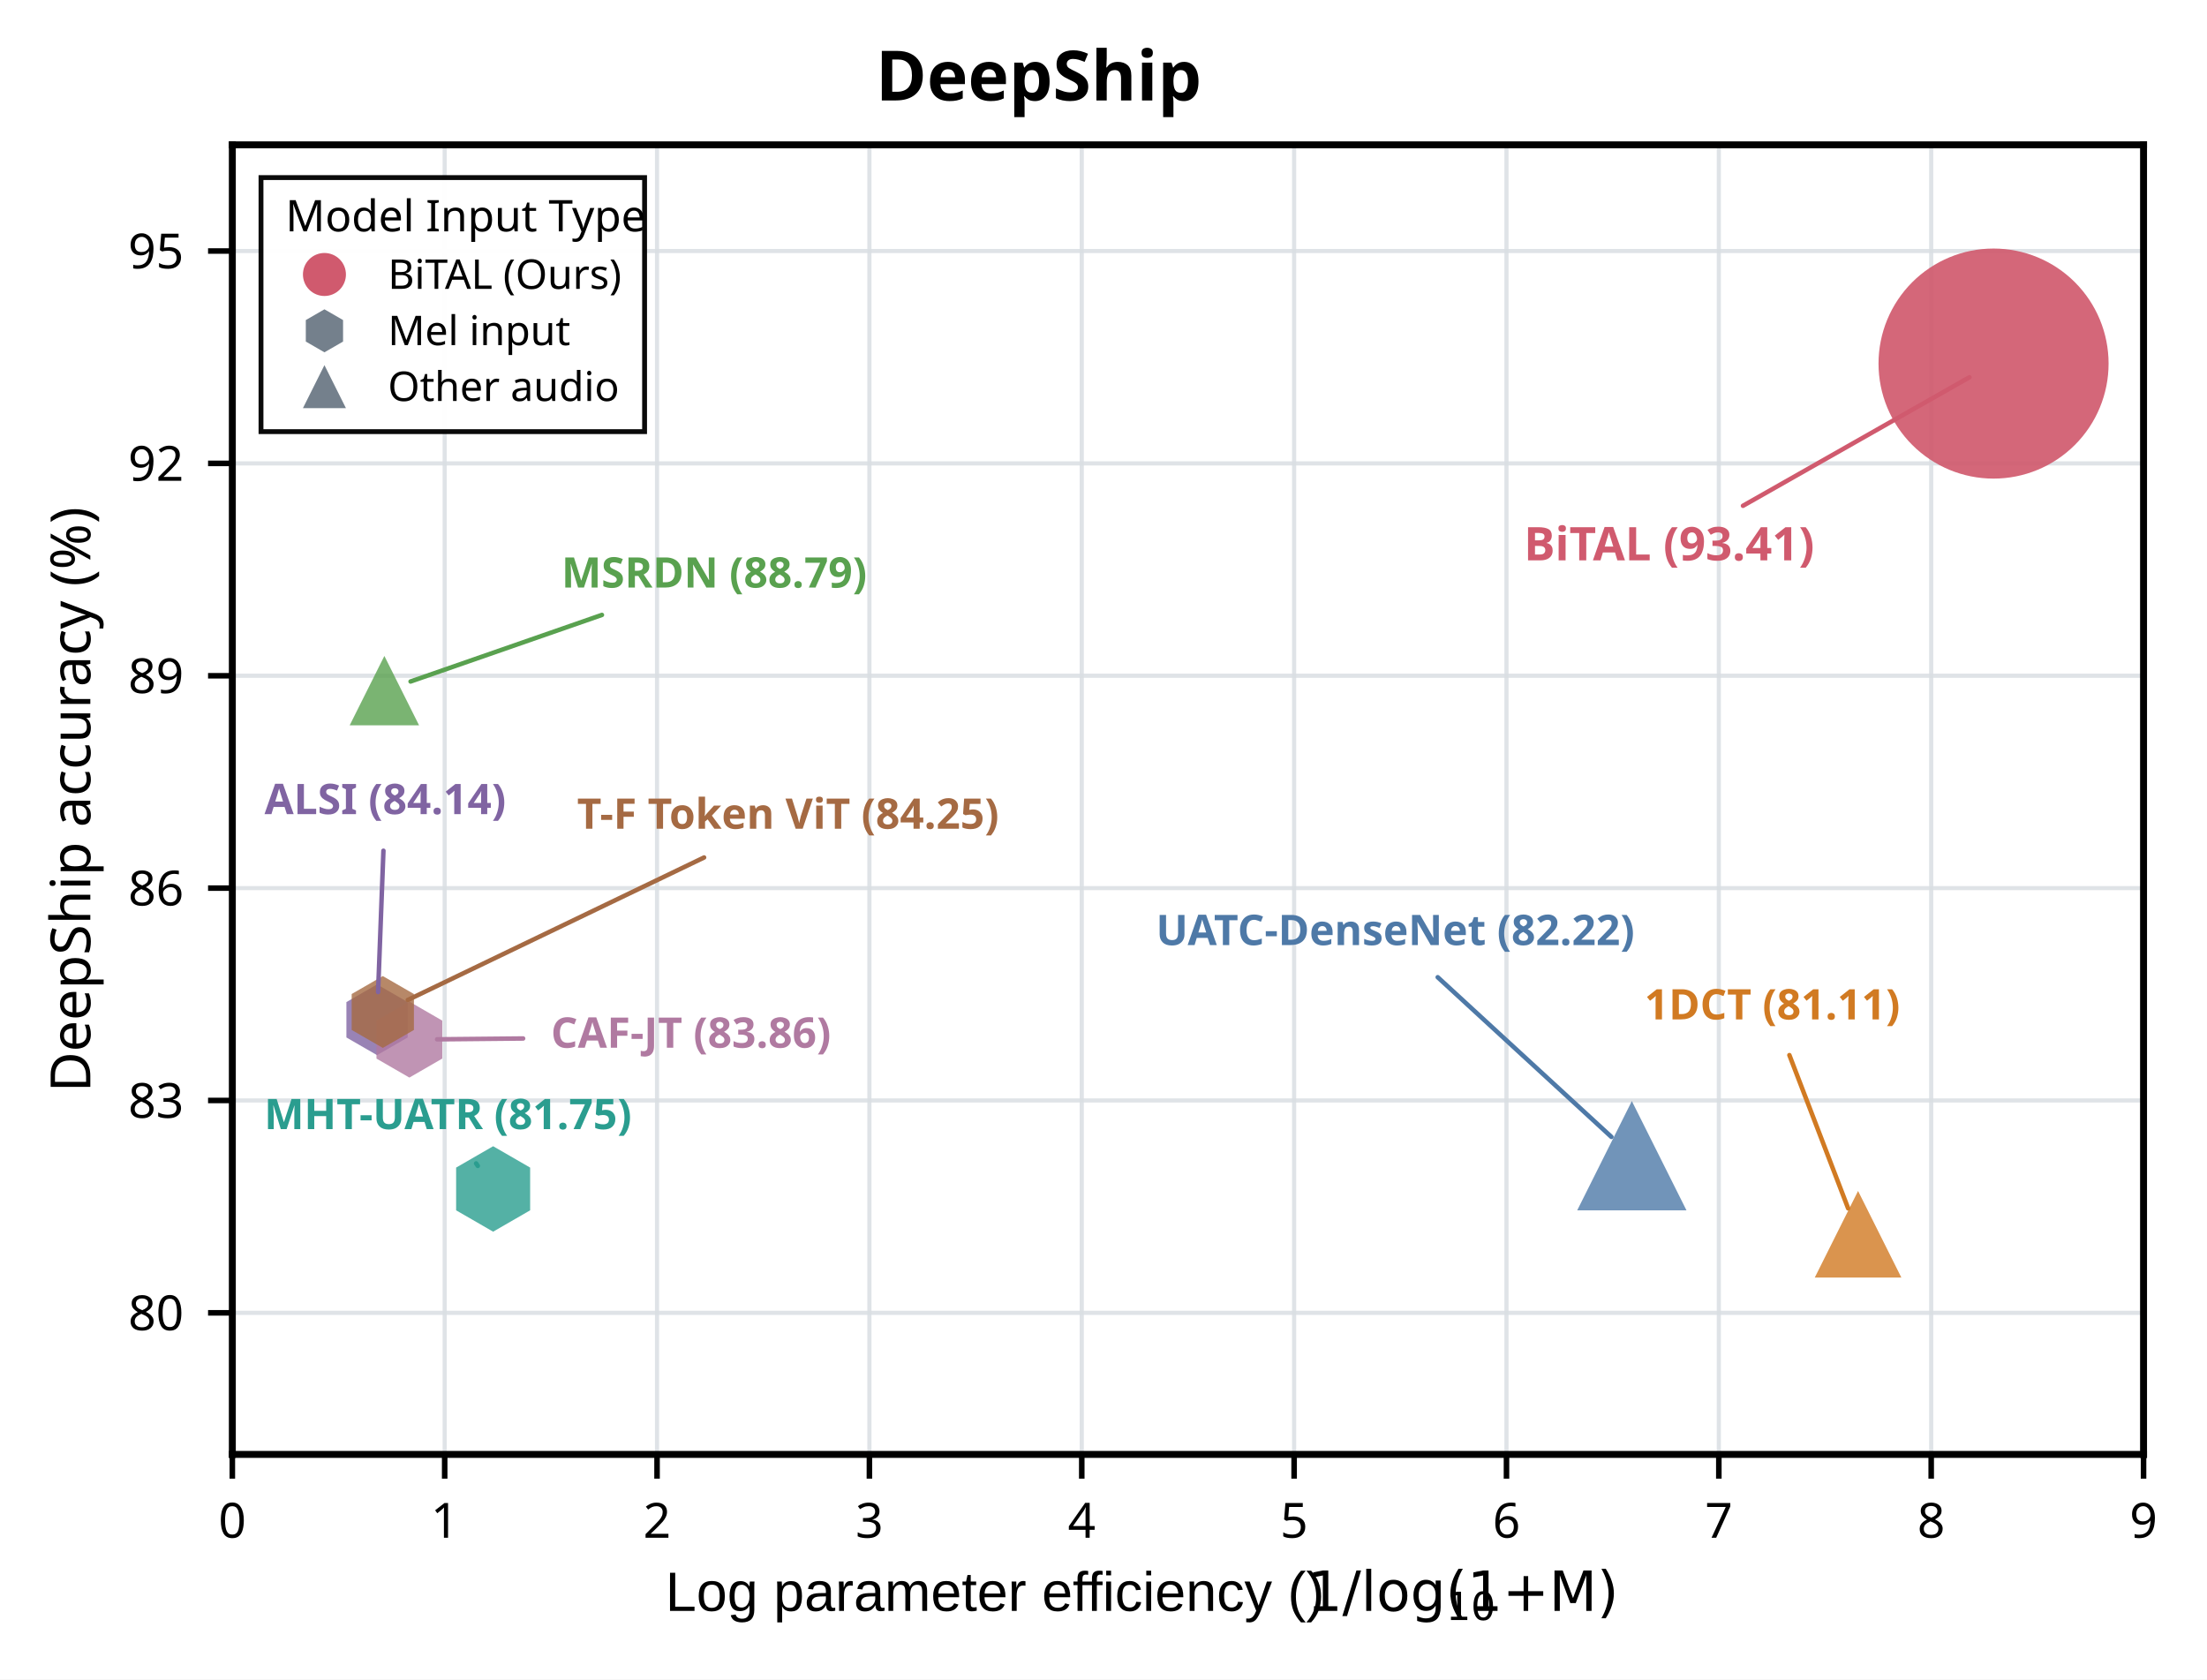
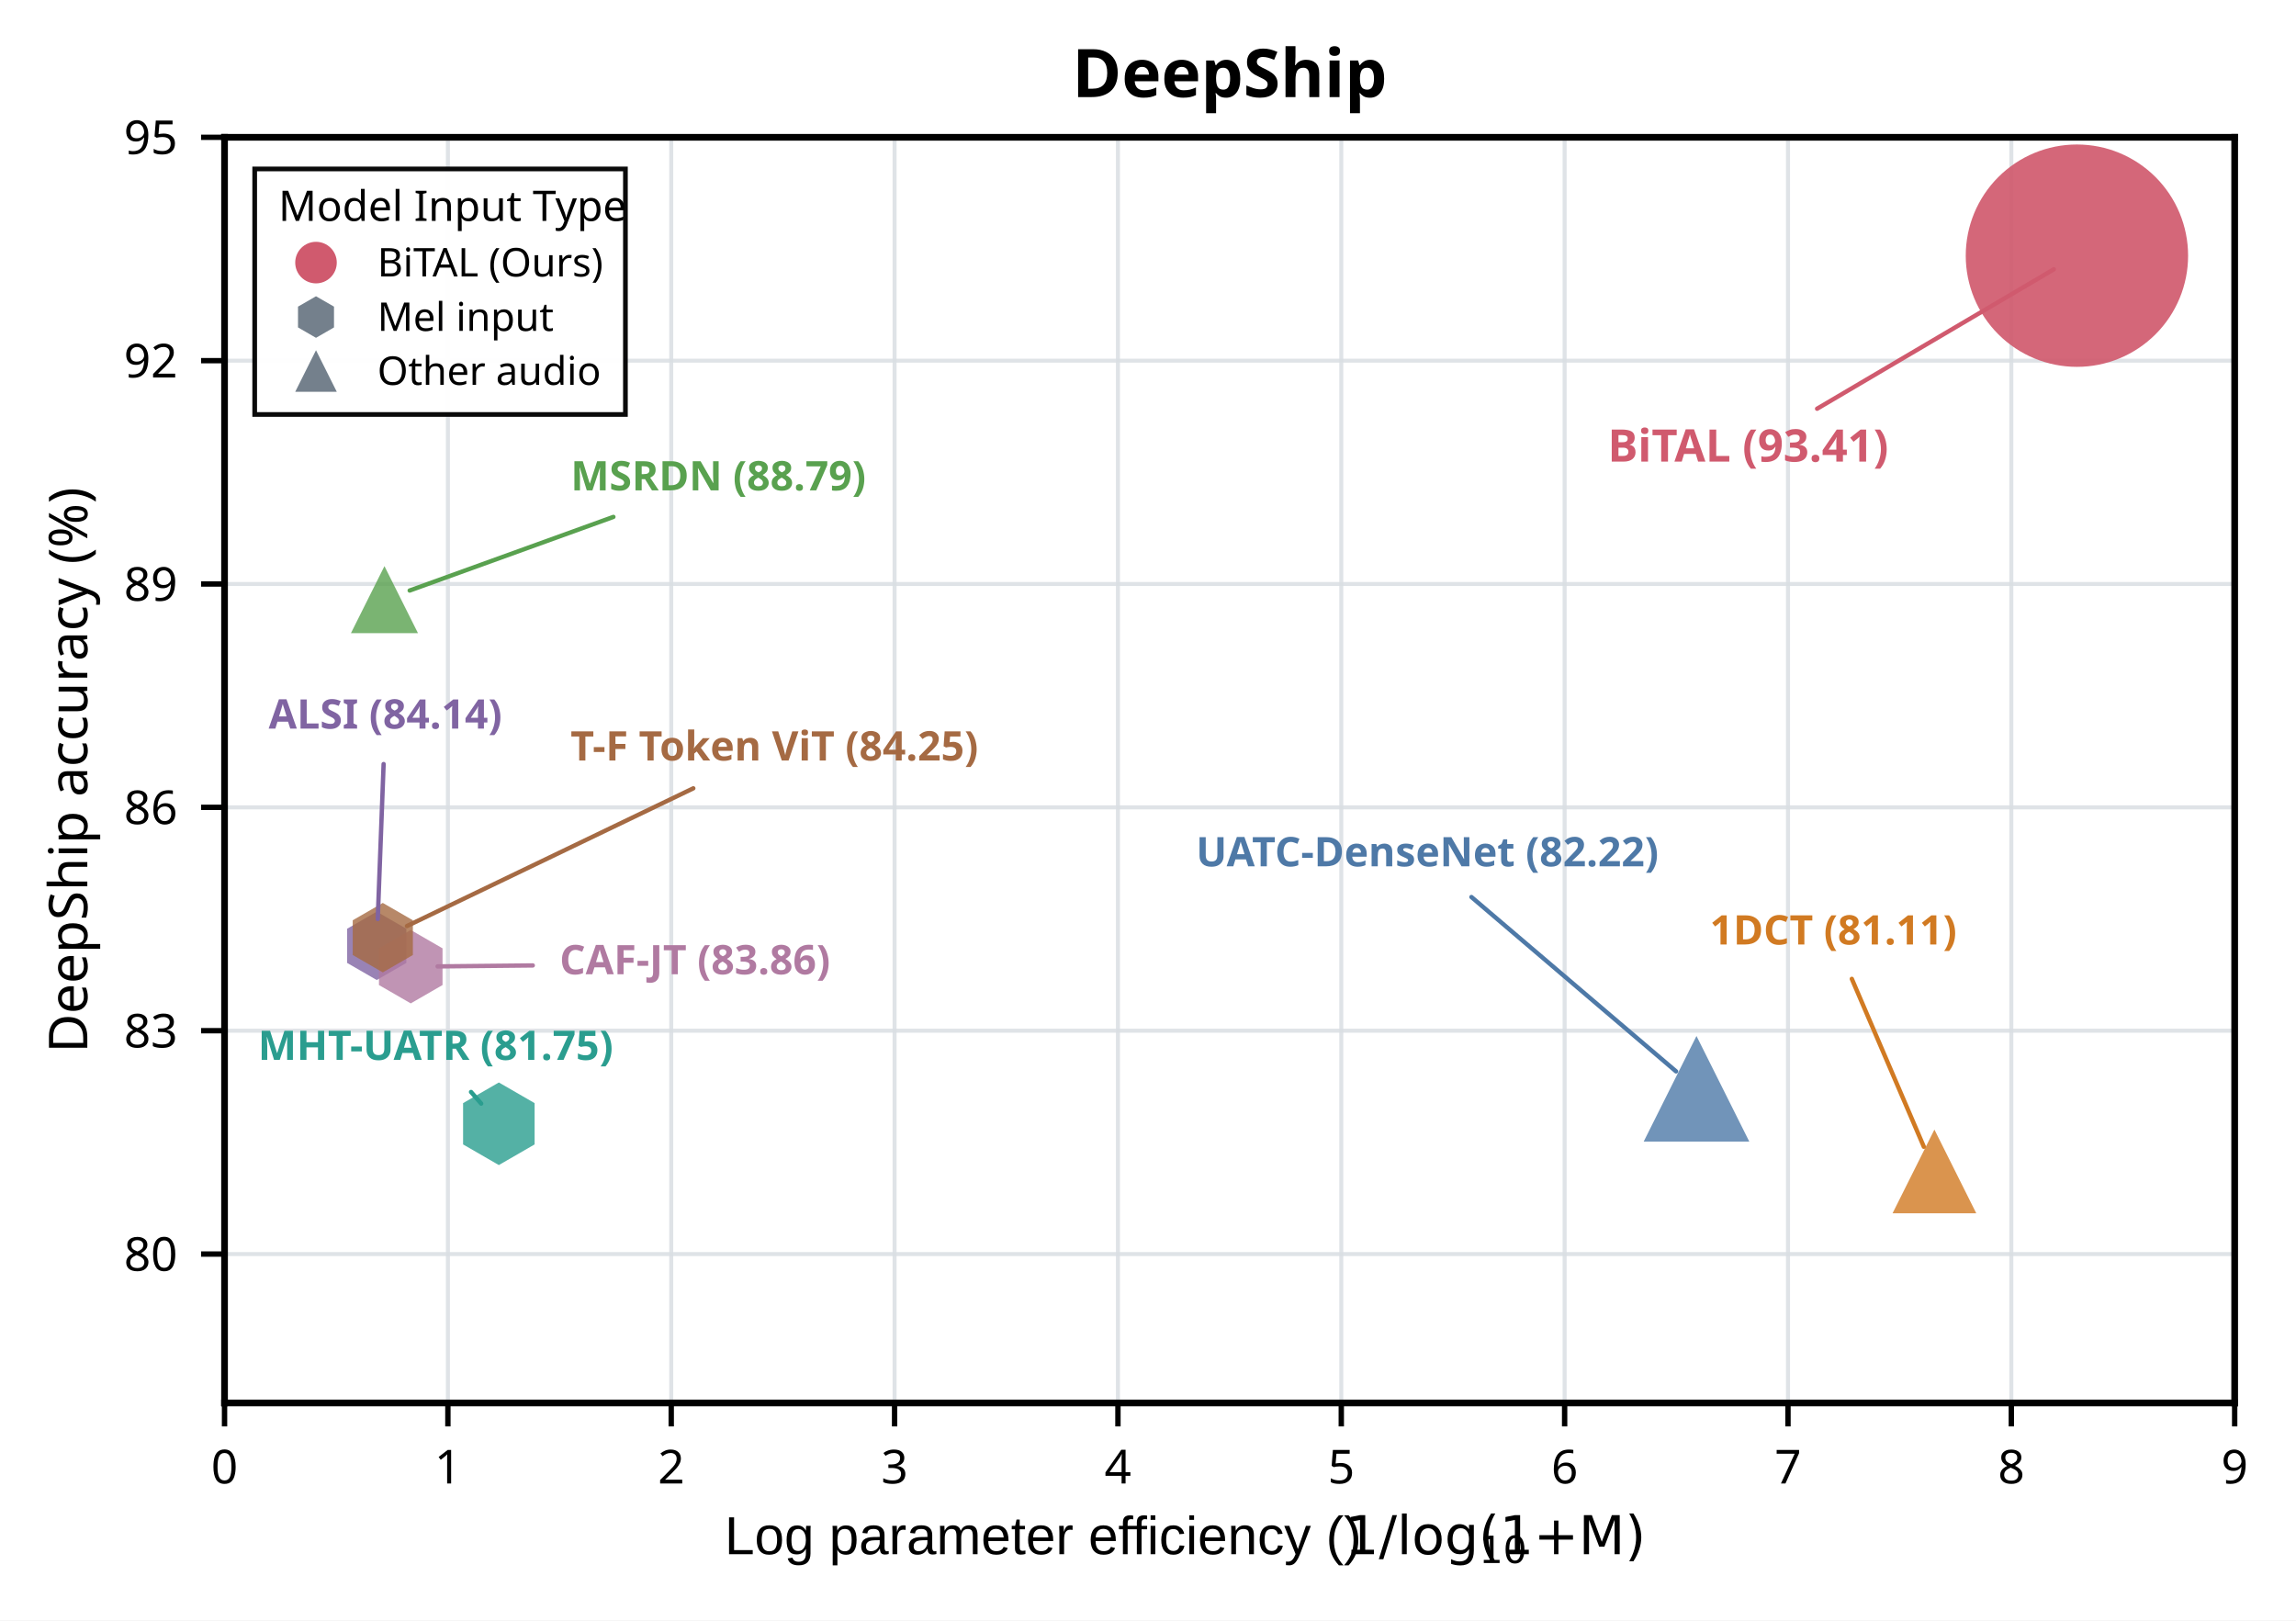
- <svg xmlns="http://www.w3.org/2000/svg" xmlns:xlink="http://www.w3.org/1999/xlink" width="318.162pt" height="242.106pt" viewBox="0 0 318.162 242.106" version="1.1">
+ <svg xmlns="http://www.w3.org/2000/svg" xmlns:xlink="http://www.w3.org/1999/xlink" width="342.473pt" height="241.705pt" viewBox="0 0 342.473 241.705" version="1.1">
  <defs>
    <style type="text/css">*{stroke-linejoin: round; stroke-linecap: butt}</style>
  </defs>
  <g id="figure_1">
    <g id="patch_1">
-       <path d="M 0 242.106  L 318.162 242.106  L 318.162 0  L 0 0  z " style="fill: #ffffff" />
+       <path d="M -0 241.705  L 342.473 241.705  L 342.473 0  L -0 0  z " style="fill: #ffffff" />
    </g>
    <g id="axes_1">
      <g id="patch_2">
-         <path d="M 33.493 209.664  L 309.015 209.664  L 309.015 20.88  L 33.493 20.88  z " style="fill: #ffffff" />
+         <path d="M 33.493 209.264  L 333.326 209.264  L 333.326 20.48  L 33.493 20.48  z " style="fill: #ffffff" />
      </g>
      <g id="matplotlib.axis_1">
        <g id="xtick_1">
          <g id="line2d_1">
-             <path d="M 33.493 209.664  L 33.493 20.88  " clip-path="url(#p492b06fc32)" style="fill: none; stroke: #d9dee3; stroke-opacity: 0.85; stroke-width: 0.6; stroke-linecap: square" />
+             <path d="M 33.493 209.264  L 33.493 20.48  " clip-path="url(#p82a6447155)" style="fill: none; stroke: #d9dee3; stroke-opacity: 0.85; stroke-width: 0.6; stroke-linecap: square" />
          </g>
          <g id="line2d_2">
            <defs>
-               <path id="m95b09e41aa" d="M 0 0  L 0 3.5  " style="stroke: #000000; stroke-width: 0.8" />
+               <path id="mf6bf30bd8f" d="M 0 0  L 0 3.5  " style="stroke: #000000; stroke-width: 0.8" />
            </defs>
            <g>
-               <use xlink:href="#m95b09e41aa" x="33.493" y="209.664" style="stroke: #000000; stroke-width: 0.8" />
+               <use xlink:href="#mf6bf30bd8f" x="33.493" y="209.264" style="stroke: #000000; stroke-width: 0.8" />
            </g>
          </g>
          <g id="text_1">
-             <text style="font: 7px 'sans-serif'; text-anchor: middle" x="33.493" y="221.674" transform="rotate(-0, 33.49281, 221.6745)">0</text>
+             <text style="font: 7px 'sans-serif'; text-anchor: middle" x="33.493" y="221.274" transform="rotate(-0, 33.49281, 221.2742)">0</text>
          </g>
        </g>
        <g id="xtick_2">
          <g id="line2d_3">
-             <path d="M 64.106 209.664  L 64.106 20.88  " clip-path="url(#p492b06fc32)" style="fill: none; stroke: #d9dee3; stroke-opacity: 0.85; stroke-width: 0.6; stroke-linecap: square" />
+             <path d="M 66.808 209.264  L 66.808 20.48  " clip-path="url(#p82a6447155)" style="fill: none; stroke: #d9dee3; stroke-opacity: 0.85; stroke-width: 0.6; stroke-linecap: square" />
          </g>
          <g id="line2d_4">
            <g>
-               <use xlink:href="#m95b09e41aa" x="64.106" y="209.664" style="stroke: #000000; stroke-width: 0.8" />
+               <use xlink:href="#mf6bf30bd8f" x="66.808" y="209.264" style="stroke: #000000; stroke-width: 0.8" />
            </g>
          </g>
          <g id="text_2">
-             <text style="font: 7px 'sans-serif'; text-anchor: middle" x="64.106" y="221.674" transform="rotate(-0, 64.10643, 221.6745)">1</text>
+             <text style="font: 7px 'sans-serif'; text-anchor: middle" x="66.808" y="221.274" transform="rotate(-0, 66.80764, 221.2742)">1</text>
          </g>
        </g>
        <g id="xtick_3">
          <g id="line2d_5">
-             <path d="M 94.72 209.664  L 94.72 20.88  " clip-path="url(#p492b06fc32)" style="fill: none; stroke: #d9dee3; stroke-opacity: 0.85; stroke-width: 0.6; stroke-linecap: square" />
+             <path d="M 100.122 209.264  L 100.122 20.48  " clip-path="url(#p82a6447155)" style="fill: none; stroke: #d9dee3; stroke-opacity: 0.85; stroke-width: 0.6; stroke-linecap: square" />
          </g>
          <g id="line2d_6">
            <g>
-               <use xlink:href="#m95b09e41aa" x="94.72" y="209.664" style="stroke: #000000; stroke-width: 0.8" />
+               <use xlink:href="#mf6bf30bd8f" x="100.122" y="209.264" style="stroke: #000000; stroke-width: 0.8" />
            </g>
          </g>
          <g id="text_3">
-             <text style="font: 7px 'sans-serif'; text-anchor: middle" x="94.72" y="221.674" transform="rotate(-0, 94.72006, 221.6745)">2</text>
+             <text style="font: 7px 'sans-serif'; text-anchor: middle" x="100.122" y="221.274" transform="rotate(-0, 100.1225, 221.2742)">2</text>
          </g>
        </g>
        <g id="xtick_4">
          <g id="line2d_7">
-             <path d="M 125.334 209.664  L 125.334 20.88  " clip-path="url(#p492b06fc32)" style="fill: none; stroke: #d9dee3; stroke-opacity: 0.85; stroke-width: 0.6; stroke-linecap: square" />
+             <path d="M 133.437 209.264  L 133.437 20.48  " clip-path="url(#p82a6447155)" style="fill: none; stroke: #d9dee3; stroke-opacity: 0.85; stroke-width: 0.6; stroke-linecap: square" />
          </g>
          <g id="line2d_8">
            <g>
-               <use xlink:href="#m95b09e41aa" x="125.334" y="209.664" style="stroke: #000000; stroke-width: 0.8" />
+               <use xlink:href="#mf6bf30bd8f" x="133.437" y="209.264" style="stroke: #000000; stroke-width: 0.8" />
            </g>
          </g>
          <g id="text_4">
-             <text style="font: 7px 'sans-serif'; text-anchor: middle" x="125.334" y="221.674" transform="rotate(-0, 125.3337, 221.6745)">3</text>
+             <text style="font: 7px 'sans-serif'; text-anchor: middle" x="133.437" y="221.274" transform="rotate(-0, 133.4373, 221.2742)">3</text>
          </g>
        </g>
        <g id="xtick_5">
          <g id="line2d_9">
-             <path d="M 155.947 209.664  L 155.947 20.88  " clip-path="url(#p492b06fc32)" style="fill: none; stroke: #d9dee3; stroke-opacity: 0.85; stroke-width: 0.6; stroke-linecap: square" />
+             <path d="M 166.752 209.264  L 166.752 20.48  " clip-path="url(#p82a6447155)" style="fill: none; stroke: #d9dee3; stroke-opacity: 0.85; stroke-width: 0.6; stroke-linecap: square" />
          </g>
          <g id="line2d_10">
            <g>
-               <use xlink:href="#m95b09e41aa" x="155.947" y="209.664" style="stroke: #000000; stroke-width: 0.8" />
+               <use xlink:href="#mf6bf30bd8f" x="166.752" y="209.264" style="stroke: #000000; stroke-width: 0.8" />
            </g>
          </g>
          <g id="text_5">
-             <text style="font: 7px 'sans-serif'; text-anchor: middle" x="155.947" y="221.674" transform="rotate(-0, 155.9473, 221.6745)">4</text>
+             <text style="font: 7px 'sans-serif'; text-anchor: middle" x="166.752" y="221.274" transform="rotate(-0, 166.7521, 221.2742)">4</text>
          </g>
        </g>
        <g id="xtick_6">
          <g id="line2d_11">
-             <path d="M 186.561 209.664  L 186.561 20.88  " clip-path="url(#p492b06fc32)" style="fill: none; stroke: #d9dee3; stroke-opacity: 0.85; stroke-width: 0.6; stroke-linecap: square" />
+             <path d="M 200.067 209.264  L 200.067 20.48  " clip-path="url(#p82a6447155)" style="fill: none; stroke: #d9dee3; stroke-opacity: 0.85; stroke-width: 0.6; stroke-linecap: square" />
          </g>
          <g id="line2d_12">
            <g>
-               <use xlink:href="#m95b09e41aa" x="186.561" y="209.664" style="stroke: #000000; stroke-width: 0.8" />
+               <use xlink:href="#mf6bf30bd8f" x="200.067" y="209.264" style="stroke: #000000; stroke-width: 0.8" />
            </g>
          </g>
          <g id="text_6">
-             <text style="font: 7px 'sans-serif'; text-anchor: middle" x="186.561" y="221.674" transform="rotate(-0, 186.5609, 221.6745)">5</text>
+             <text style="font: 7px 'sans-serif'; text-anchor: middle" x="200.067" y="221.274" transform="rotate(-0, 200.0669, 221.2742)">5</text>
          </g>
        </g>
        <g id="xtick_7">
          <g id="line2d_13">
-             <path d="M 217.175 209.664  L 217.175 20.88  " clip-path="url(#p492b06fc32)" style="fill: none; stroke: #d9dee3; stroke-opacity: 0.85; stroke-width: 0.6; stroke-linecap: square" />
+             <path d="M 233.382 209.264  L 233.382 20.48  " clip-path="url(#p82a6447155)" style="fill: none; stroke: #d9dee3; stroke-opacity: 0.85; stroke-width: 0.6; stroke-linecap: square" />
          </g>
          <g id="line2d_14">
            <g>
-               <use xlink:href="#m95b09e41aa" x="217.175" y="209.664" style="stroke: #000000; stroke-width: 0.8" />
+               <use xlink:href="#mf6bf30bd8f" x="233.382" y="209.264" style="stroke: #000000; stroke-width: 0.8" />
            </g>
          </g>
          <g id="text_7">
-             <text style="font: 7px 'sans-serif'; text-anchor: middle" x="217.175" y="221.674" transform="rotate(-0, 217.1745, 221.6745)">6</text>
+             <text style="font: 7px 'sans-serif'; text-anchor: middle" x="233.382" y="221.274" transform="rotate(-0, 233.3818, 221.2742)">6</text>
          </g>
        </g>
        <g id="xtick_8">
          <g id="line2d_15">
-             <path d="M 247.788 209.664  L 247.788 20.88  " clip-path="url(#p492b06fc32)" style="fill: none; stroke: #d9dee3; stroke-opacity: 0.85; stroke-width: 0.6; stroke-linecap: square" />
+             <path d="M 266.697 209.264  L 266.697 20.48  " clip-path="url(#p82a6447155)" style="fill: none; stroke: #d9dee3; stroke-opacity: 0.85; stroke-width: 0.6; stroke-linecap: square" />
          </g>
          <g id="line2d_16">
            <g>
-               <use xlink:href="#m95b09e41aa" x="247.788" y="209.664" style="stroke: #000000; stroke-width: 0.8" />
+               <use xlink:href="#mf6bf30bd8f" x="266.697" y="209.264" style="stroke: #000000; stroke-width: 0.8" />
            </g>
          </g>
          <g id="text_8">
-             <text style="font: 7px 'sans-serif'; text-anchor: middle" x="247.788" y="221.674" transform="rotate(-0, 247.7882, 221.6745)">7</text>
+             <text style="font: 7px 'sans-serif'; text-anchor: middle" x="266.697" y="221.274" transform="rotate(-0, 266.6966, 221.2742)">7</text>
          </g>
        </g>
        <g id="xtick_9">
          <g id="line2d_17">
-             <path d="M 278.402 209.664  L 278.402 20.88  " clip-path="url(#p492b06fc32)" style="fill: none; stroke: #d9dee3; stroke-opacity: 0.85; stroke-width: 0.6; stroke-linecap: square" />
+             <path d="M 300.011 209.264  L 300.011 20.48  " clip-path="url(#p82a6447155)" style="fill: none; stroke: #d9dee3; stroke-opacity: 0.85; stroke-width: 0.6; stroke-linecap: square" />
          </g>
          <g id="line2d_18">
            <g>
-               <use xlink:href="#m95b09e41aa" x="278.402" y="209.664" style="stroke: #000000; stroke-width: 0.8" />
+               <use xlink:href="#mf6bf30bd8f" x="300.011" y="209.264" style="stroke: #000000; stroke-width: 0.8" />
            </g>
          </g>
          <g id="text_9">
-             <text style="font: 7px 'sans-serif'; text-anchor: middle" x="278.402" y="221.674" transform="rotate(-0, 278.4018, 221.6745)">8</text>
+             <text style="font: 7px 'sans-serif'; text-anchor: middle" x="300.011" y="221.274" transform="rotate(-0, 300.0114, 221.2742)">8</text>
          </g>
        </g>
        <g id="xtick_10">
          <g id="line2d_19">
-             <path d="M 309.015 209.664  L 309.015 20.88  " clip-path="url(#p492b06fc32)" style="fill: none; stroke: #d9dee3; stroke-opacity: 0.85; stroke-width: 0.6; stroke-linecap: square" />
+             <path d="M 333.326 209.264  L 333.326 20.48  " clip-path="url(#p82a6447155)" style="fill: none; stroke: #d9dee3; stroke-opacity: 0.85; stroke-width: 0.6; stroke-linecap: square" />
          </g>
          <g id="line2d_20">
            <g>
-               <use xlink:href="#m95b09e41aa" x="309.015" y="209.664" style="stroke: #000000; stroke-width: 0.8" />
+               <use xlink:href="#mf6bf30bd8f" x="333.326" y="209.264" style="stroke: #000000; stroke-width: 0.8" />
            </g>
          </g>
          <g id="text_10">
-             <text style="font: 7px 'sans-serif'; text-anchor: middle" x="309.015" y="221.674" transform="rotate(-0, 309.0154, 221.6745)">9</text>
+             <text style="font: 7px 'sans-serif'; text-anchor: middle" x="333.326" y="221.274" transform="rotate(-0, 333.3262, 221.2742)">9</text>
          </g>
        </g>
        <g id="text_11">
-           <g transform="translate(95.93411 233.1457)">
+           <g transform="translate(108.0895 232.7454)">
            <text>
              <tspan style="font: 8px 'Arial'" x="0 4.449 8.898 13.348 15.57 20.02 24.469 27.133 31.582 38.246 42.695 44.918 49.367 52.031 54.254 58.703 60.926 63.148 64.926 68.926 70.703 75.152 79.602 83.602 87.602 89.824 147.945" y="-0.922">Log parameter efficiency ()</tspan>
              <tspan style="font: 8px 'DejaVu Sans'" x="92.488 97.578 100.273 102.496 107.391 119.89 123.011 129.659 137.921 144.823" y="-0.922">1/log(1+M)</tspan>
              <tspan style="font: 5.6px 'DejaVu Sans'" x="112.545 116.108" y="0.391">10</tspan>
            </text>
          </g>
        </g>
      </g>
      <g id="matplotlib.axis_2">
        <g id="ytick_1">
          <g id="line2d_21">
-             <path d="M 33.493 189.255  L 309.015 189.255  " clip-path="url(#p492b06fc32)" style="fill: none; stroke: #d9dee3; stroke-opacity: 0.85; stroke-width: 0.6; stroke-linecap: square" />
+             <path d="M 33.493 187.054  L 333.326 187.054  " clip-path="url(#p82a6447155)" style="fill: none; stroke: #d9dee3; stroke-opacity: 0.85; stroke-width: 0.6; stroke-linecap: square" />
          </g>
          <g id="line2d_22">
            <defs>
-               <path id="m1ee5f39eda" d="M 0 0  L -3.5 0  " style="stroke: #000000; stroke-width: 0.8" />
+               <path id="m2d311a604f" d="M 0 0  L -3.5 0  " style="stroke: #000000; stroke-width: 0.8" />
            </defs>
            <g>
-               <use xlink:href="#m1ee5f39eda" x="33.493" y="189.255" style="stroke: #000000; stroke-width: 0.8" />
+               <use xlink:href="#m2d311a604f" x="33.493" y="187.054" style="stroke: #000000; stroke-width: 0.8" />
            </g>
          </g>
          <g id="text_12">
-             <text style="font: 7px 'sans-serif'; text-anchor: end" x="26.493" y="191.76" transform="rotate(-0, 26.49281, 191.7602)">80</text>
+             <text style="font: 7px 'sans-serif'; text-anchor: end" x="26.493" y="189.559" transform="rotate(-0, 26.49281, 189.559)">80</text>
          </g>
        </g>
        <g id="ytick_2">
          <g id="line2d_23">
-             <path d="M 33.493 158.641  L 309.015 158.641  " clip-path="url(#p492b06fc32)" style="fill: none; stroke: #d9dee3; stroke-opacity: 0.85; stroke-width: 0.6; stroke-linecap: square" />
+             <path d="M 33.493 153.739  L 333.326 153.739  " clip-path="url(#p82a6447155)" style="fill: none; stroke: #d9dee3; stroke-opacity: 0.85; stroke-width: 0.6; stroke-linecap: square" />
          </g>
          <g id="line2d_24">
            <g>
-               <use xlink:href="#m1ee5f39eda" x="33.493" y="158.641" style="stroke: #000000; stroke-width: 0.8" />
+               <use xlink:href="#m2d311a604f" x="33.493" y="153.739" style="stroke: #000000; stroke-width: 0.8" />
            </g>
          </g>
          <g id="text_13">
-             <text style="font: 7px 'sans-serif'; text-anchor: end" x="26.493" y="161.147" transform="rotate(-0, 26.49281, 161.1465)">83</text>
+             <text style="font: 7px 'sans-serif'; text-anchor: end" x="26.493" y="156.244" transform="rotate(-0, 26.49281, 156.2442)">83</text>
          </g>
        </g>
        <g id="ytick_3">
          <g id="line2d_25">
-             <path d="M 33.493 128.028  L 309.015 128.028  " clip-path="url(#p492b06fc32)" style="fill: none; stroke: #d9dee3; stroke-opacity: 0.85; stroke-width: 0.6; stroke-linecap: square" />
+             <path d="M 33.493 120.424  L 333.326 120.424  " clip-path="url(#p82a6447155)" style="fill: none; stroke: #d9dee3; stroke-opacity: 0.85; stroke-width: 0.6; stroke-linecap: square" />
          </g>
          <g id="line2d_26">
            <g>
-               <use xlink:href="#m1ee5f39eda" x="33.493" y="128.028" style="stroke: #000000; stroke-width: 0.8" />
+               <use xlink:href="#m2d311a604f" x="33.493" y="120.424" style="stroke: #000000; stroke-width: 0.8" />
            </g>
          </g>
          <g id="text_14">
-             <text style="font: 7px 'sans-serif'; text-anchor: end" x="26.493" y="130.533" transform="rotate(-0, 26.49281, 130.5329)">86</text>
+             <text style="font: 7px 'sans-serif'; text-anchor: end" x="26.493" y="122.929" transform="rotate(-0, 26.49281, 122.9294)">86</text>
          </g>
        </g>
        <g id="ytick_4">
          <g id="line2d_27">
-             <path d="M 33.493 97.414  L 309.015 97.414  " clip-path="url(#p492b06fc32)" style="fill: none; stroke: #d9dee3; stroke-opacity: 0.85; stroke-width: 0.6; stroke-linecap: square" />
+             <path d="M 33.493 87.109  L 333.326 87.109  " clip-path="url(#p82a6447155)" style="fill: none; stroke: #d9dee3; stroke-opacity: 0.85; stroke-width: 0.6; stroke-linecap: square" />
          </g>
          <g id="line2d_28">
            <g>
-               <use xlink:href="#m1ee5f39eda" x="33.493" y="97.414" style="stroke: #000000; stroke-width: 0.8" />
+               <use xlink:href="#m2d311a604f" x="33.493" y="87.109" style="stroke: #000000; stroke-width: 0.8" />
            </g>
          </g>
          <g id="text_15">
-             <text style="font: 7px 'sans-serif'; text-anchor: end" x="26.493" y="99.919" transform="rotate(-0, 26.49281, 99.91929)">89</text>
+             <text style="font: 7px 'sans-serif'; text-anchor: end" x="26.493" y="89.615" transform="rotate(-0, 26.49281, 89.61457)">89</text>
          </g>
        </g>
        <g id="ytick_5">
          <g id="line2d_29">
-             <path d="M 33.493 66.8  L 309.015 66.8  " clip-path="url(#p492b06fc32)" style="fill: none; stroke: #d9dee3; stroke-opacity: 0.85; stroke-width: 0.6; stroke-linecap: square" />
+             <path d="M 33.493 53.795  L 333.326 53.795  " clip-path="url(#p82a6447155)" style="fill: none; stroke: #d9dee3; stroke-opacity: 0.85; stroke-width: 0.6; stroke-linecap: square" />
          </g>
          <g id="line2d_30">
            <g>
-               <use xlink:href="#m1ee5f39eda" x="33.493" y="66.8" style="stroke: #000000; stroke-width: 0.8" />
+               <use xlink:href="#m2d311a604f" x="33.493" y="53.795" style="stroke: #000000; stroke-width: 0.8" />
            </g>
          </g>
          <g id="text_16">
-             <text style="font: 7px 'sans-serif'; text-anchor: end" x="26.493" y="69.306" transform="rotate(-0, 26.49281, 69.30567)">92</text>
+             <text style="font: 7px 'sans-serif'; text-anchor: end" x="26.493" y="56.3" transform="rotate(-0, 26.49281, 56.29975)">92</text>
          </g>
        </g>
        <g id="ytick_6">
          <g id="line2d_31">
-             <path d="M 33.493 36.187  L 309.015 36.187  " clip-path="url(#p492b06fc32)" style="fill: none; stroke: #d9dee3; stroke-opacity: 0.85; stroke-width: 0.6; stroke-linecap: square" />
+             <path d="M 33.493 20.48  L 333.326 20.48  " clip-path="url(#p82a6447155)" style="fill: none; stroke: #d9dee3; stroke-opacity: 0.85; stroke-width: 0.6; stroke-linecap: square" />
          </g>
          <g id="line2d_32">
            <g>
-               <use xlink:href="#m1ee5f39eda" x="33.493" y="36.187" style="stroke: #000000; stroke-width: 0.8" />
+               <use xlink:href="#m2d311a604f" x="33.493" y="20.48" style="stroke: #000000; stroke-width: 0.8" />
            </g>
          </g>
          <g id="text_17">
-             <text style="font: 7px 'sans-serif'; text-anchor: end" x="26.493" y="38.692" transform="rotate(-0, 26.49281, 38.69205)">95</text>
+             <text style="font: 7px 'sans-serif'; text-anchor: end" x="26.493" y="22.985" transform="rotate(-0, 26.49281, 22.98492)">95</text>
          </g>
        </g>
        <g id="text_18">
-           <text style="font: 8px 'sans-serif'; text-anchor: middle" x="13.024" y="115.272" transform="rotate(-90, 13.02375, 115.272)">DeepShip accuracy (%)</text>
+           <text style="font: 8px 'sans-serif'; text-anchor: middle" x="13.024" y="114.872" transform="rotate(-90, 13.02375, 114.8717)">DeepShip accuracy (%)</text>
        </g>
      </g>
      <g id="patch_3">
-         <path d="M 33.493 209.664  L 33.493 20.88  " style="fill: none; stroke: #000000; stroke-linejoin: miter; stroke-linecap: square" />
+         <path d="M 33.493 209.264  L 33.493 20.48  " style="fill: none; stroke: #000000; stroke-linejoin: miter; stroke-linecap: square" />
      </g>
      <g id="patch_4">
-         <path d="M 309.015 209.664  L 309.015 20.88  " style="fill: none; stroke: #000000; stroke-linejoin: miter; stroke-linecap: square" />
+         <path d="M 333.326 209.264  L 333.326 20.48  " style="fill: none; stroke: #000000; stroke-linejoin: miter; stroke-linecap: square" />
      </g>
      <g id="patch_5">
-         <path d="M 33.493 209.664  L 309.015 209.664  " style="fill: none; stroke: #000000; stroke-linejoin: miter; stroke-linecap: square" />
+         <path d="M 33.493 209.264  L 333.326 209.264  " style="fill: none; stroke: #000000; stroke-linejoin: miter; stroke-linecap: square" />
      </g>
      <g id="patch_6">
-         <path d="M 33.493 20.88  L 309.015 20.88  " style="fill: none; stroke: #000000; stroke-linejoin: miter; stroke-linecap: square" />
+         <path d="M 33.493 20.48  L 333.326 20.48  " style="fill: none; stroke: #000000; stroke-linejoin: miter; stroke-linecap: square" />
      </g>
      <g id="PathCollection_1">
-         <path d="M 235.247 158.725  L 227.371 174.476  L 243.122 174.476  z " clip-path="url(#p492b06fc32)" style="fill: #4e79a7; fill-opacity: 0.8" />
+         <path d="M 253.048 154.525  L 245.173 170.276  L 260.924 170.276  z " clip-path="url(#p82a6447155)" style="fill: #4e79a7; fill-opacity: 0.8" />
      </g>
      <g id="PathCollection_2">
-         <path d="M 267.859 171.684  L 261.615 184.171  L 274.102 184.171  z " clip-path="url(#p492b06fc32)" style="fill: #d17a22; fill-opacity: 0.8" />
+         <path d="M 288.538 168.484  L 282.295 180.971  L 294.782 180.971  z " clip-path="url(#p82a6447155)" style="fill: #d17a22; fill-opacity: 0.8" />
      </g>
      <g id="PathCollection_3">
-         <path d="M 55.412 94.557  L 50.412 104.557  L 60.412 104.557  z " clip-path="url(#p492b06fc32)" style="fill: #59a14f; fill-opacity: 0.8" />
+         <path d="M 57.346 84.441  L 52.346 94.441  L 62.346 94.441  z " clip-path="url(#p82a6447155)" style="fill: #59a14f; fill-opacity: 0.8" />
      </g>
      <g id="PathCollection_4">
-         <path d="M 54.354 141.908  L 49.938 144.458  L 49.938 149.558  L 54.354 152.108  L 58.771 149.558  L 58.771 144.458  z " clip-path="url(#p492b06fc32)" style="fill: #8064a2; fill-opacity: 0.8" />
+         <path d="M 56.195 135.979  L 51.778 138.529  L 51.778 143.629  L 56.195 146.179  L 60.612 143.629  L 60.612 138.529  z " clip-path="url(#p82a6447155)" style="fill: #8064a2; fill-opacity: 0.8" />
      </g>
      <g id="PathCollection_5">
-         <path d="M 71.09 165.237  L 65.755 168.317  L 65.755 174.477  L 71.09 177.557  L 76.425 174.477  L 76.425 168.317  z " clip-path="url(#p492b06fc32)" style="fill: #2a9d8f; fill-opacity: 0.8" />
+         <path d="M 74.408 161.46  L 69.073 164.54  L 69.073 170.7  L 74.408 173.78  L 79.742 170.7  L 79.742 164.54  z " clip-path="url(#p82a6447155)" style="fill: #2a9d8f; fill-opacity: 0.8" />
      </g>
      <g id="PathCollection_6">
-         <path d="M 59.015 144.39  L 54.273 147.128  L 54.273 152.603  L 59.015 155.341  L 63.757 152.603  L 63.757 147.128  z " clip-path="url(#p492b06fc32)" style="fill: #b07aa1; fill-opacity: 0.8" />
+         <path d="M 61.267 138.713  L 56.525 141.451  L 56.525 146.927  L 61.267 149.664  L 66.009 146.927  L 66.009 141.451  z " clip-path="url(#p82a6447155)" style="fill: #b07aa1; fill-opacity: 0.8" />
      </g>
      <g id="PathCollection_7">
-         <path d="M 55.185 140.705  L 50.698 143.295  L 50.698 148.476  L 55.185 151.066  L 59.672 148.476  L 59.672 143.295  z " clip-path="url(#p492b06fc32)" style="fill: #a56a43; fill-opacity: 0.8" />
+         <path d="M 57.099 134.677  L 52.612 137.267  L 52.612 142.448  L 57.099 145.039  L 61.586 142.448  L 61.586 137.267  z " clip-path="url(#p82a6447155)" style="fill: #a56a43; fill-opacity: 0.8" />
+       </g>
+       <g id="text_19">
+         <text style="font: 700 10px 'sans-serif'; text-anchor: middle" x="183.41" y="14.48" transform="rotate(-0, 183.4095, 14.47969)">DeepShip</text>
      </g>
      <g id="PathCollection_8">
-         <path d="M 287.392 68.995  C 291.79 68.995 296.008 67.248 299.118 64.138  C 302.228 61.028 303.975 56.81 303.975 52.412  C 303.975 48.014 302.228 43.796 299.118 40.686  C 296.008 37.576 291.79 35.829 287.392 35.829  C 282.994 35.829 278.776 37.576 275.666 40.686  C 272.556 43.796 270.809 48.014 270.809 52.412  C 270.809 56.81 272.556 61.028 275.666 64.138  C 278.776 67.248 282.994 68.995 287.392 68.995  z " clip-path="url(#p492b06fc32)" style="fill: #d05a6e; fill-opacity: 0.92" />
+         <path d="M 309.795 54.72  C 314.193 54.72 318.411 52.972 321.521 49.863  C 324.631 46.753 326.378 42.534 326.378 38.137  C 326.378 33.739 324.631 29.52 321.521 26.411  C 318.411 23.301 314.193 21.553 309.795 21.553  C 305.397 21.553 301.179 23.301 298.069 26.411  C 294.959 29.52 293.212 33.739 293.212 38.137  C 293.212 42.534 294.959 46.753 298.069 49.863  C 301.179 52.972 305.397 54.72 309.795 54.72  z " clip-path="url(#p82a6447155)" style="fill: #d05a6e; fill-opacity: 0.92" />
      </g>
      <g id="patch_7">
-         <path d="M 207.263 140.876  Q 219.781 152.384 232.299 163.891  " style="fill: none; stroke: #4e79a7; stroke-width: 0.65; stroke-linecap: round" />
-       </g>
-       <g id="text_19">
-         <text style="fill: #4e79a7; font: 600 6.1px 'sans-serif'; text-anchor: start" x="166.662" y="136.239" transform="rotate(-0, 166.6621, 136.239)">UATC-DenseNet (82.22)</text>
+         <path d="M 219.48 133.8  Q 234.741 146.803 250.002 159.805  " style="fill: none; stroke: #4e79a7; stroke-width: 0.65; stroke-linecap: round" />
+       </g>
+       <g id="text_20">
+         <text style="fill: #4e79a7; font: 600 6.1px 'sans-serif'; text-anchor: start" x="178.412" y="129.221" transform="rotate(-0, 178.4123, 129.2207)">UATC-DenseNet (82.22)</text>
      </g>
      <g id="patch_8">
-         <path d="M 257.96 152.105  Q 262.193 163.149 266.427 174.192  " style="fill: none; stroke: #d17a22; stroke-width: 0.65; stroke-linecap: round" />
-       </g>
-       <g id="text_20">
-         <text style="fill: #d17a22; font: 600 6.1px 'sans-serif'; text-anchor: start" x="237.073" y="146.954" transform="rotate(-0, 237.0734, 146.9538)">1DCT (81.11)</text>
+         <path d="M 276.219 146.007  Q 281.59 158.528 286.961 171.05  " style="fill: none; stroke: #d17a22; stroke-width: 0.65; stroke-linecap: round" />
+       </g>
+       <g id="text_21">
+         <text style="fill: #d17a22; font: 600 6.1px 'sans-serif'; text-anchor: start" x="255.036" y="140.881" transform="rotate(-0, 255.0364, 140.8809)">1DCT (81.11)</text>
      </g>
      <g id="patch_9">
-         <path d="M 86.773 88.647  Q 72.982 93.445 59.191 98.242  " style="fill: none; stroke: #59a14f; stroke-width: 0.65; stroke-linecap: round" />
-       </g>
-       <g id="text_21">
-         <text style="fill: #59a14f; font: 600 6.1px 'sans-serif'; text-anchor: start" x="80.944" y="84.706" transform="rotate(-0, 80.94393, 84.70607)">MSRDN (88.79)</text>
+         <path d="M 91.493 77.102  Q 76.301 82.592 61.11 88.081  " style="fill: none; stroke: #59a14f; stroke-width: 0.65; stroke-linecap: round" />
+       </g>
+       <g id="text_22">
+         <text style="fill: #59a14f; font: 600 6.1px 'sans-serif'; text-anchor: start" x="85.131" y="73.141" transform="rotate(-0, 85.13079, 73.14079)">MSRDN (88.79)</text>
      </g>
      <g id="patch_10">
-         <path d="M 251.27 72.913  Q 267.593 63.649 283.915 54.385  " style="fill: none; stroke: #d05a6e; stroke-width: 0.65; stroke-linecap: round" />
-       </g>
-       <g id="text_22">
-         <text style="fill: #d05a6e; font: 700 6.7px 'sans-serif'; text-anchor: end" x="261.564" y="80.78" transform="rotate(-0, 261.5643, 80.77951)">BiTAL (93.41)</text>
+         <path d="M 271.041 60.964  Q 288.695 50.565 306.349 40.167  " style="fill: none; stroke: #d05a6e; stroke-width: 0.65; stroke-linecap: round" />
+       </g>
+       <g id="text_23">
+         <text style="fill: #d05a6e; font: 700 6.7px 'sans-serif'; text-anchor: end" x="281.688" y="68.854" transform="rotate(-0, 281.6882, 68.85407)">BiTAL (93.41)</text>
      </g>
      <g id="patch_11">
-         <path d="M 55.275 122.641  Q 54.89 132.827 54.505 143.013  " style="fill: none; stroke: #8064a2; stroke-width: 0.65; stroke-linecap: round" />
-       </g>
-       <g id="text_23">
-         <text style="fill: #8064a2; font: 600 6.1px 'sans-serif'; text-anchor: middle" x="55.535" y="117.361" transform="rotate(-0, 55.53462, 117.3606)">ALSI (84.14)</text>
+         <path d="M 57.22 113.965  Q 56.783 125.525 56.346 137.084  " style="fill: none; stroke: #8064a2; stroke-width: 0.65; stroke-linecap: round" />
+       </g>
+       <g id="text_24">
+         <text style="fill: #8064a2; font: 600 6.1px 'sans-serif'; text-anchor: middle" x="57.479" y="108.677" transform="rotate(-0, 57.47948, 108.6766)">ALSI (84.14)</text>
      </g>
      <g id="patch_12">
-         <path d="M 68.638 167.715  Q 68.757 167.893 68.876 168.071  " style="fill: none; stroke: #2a9d8f; stroke-width: 0.65; stroke-linecap: round" />
-       </g>
-       <g id="text_24">
-         <text style="fill: #2a9d8f; font: 600 6.1px 'sans-serif'; text-anchor: start" x="38.085" y="162.771" transform="rotate(-0, 38.08486, 162.7708)">MHT-UATR (81.75)</text>
+         <path d="M 70.263 162.879  Q 71.019 163.744 71.775 164.609  " style="fill: none; stroke: #2a9d8f; stroke-width: 0.65; stroke-linecap: round" />
+       </g>
+       <g id="text_25">
+         <text style="fill: #2a9d8f; font: 600 6.1px 'sans-serif'; text-anchor: start" x="38.49" y="158.094" transform="rotate(-0, 38.49004, 158.0936)">MHT-UATR (81.75)</text>
      </g>
      <g id="patch_13">
-         <path d="M 75.413 149.705  Q 69.214 149.766 63.014 149.826  " style="fill: none; stroke: #b07aa1; stroke-width: 0.65; stroke-linecap: round" />
-       </g>
-       <g id="text_25">
-         <text style="fill: #b07aa1; font: 600 6.1px 'sans-serif'; text-anchor: start" x="79.413" y="151.036" transform="rotate(-0, 79.41325, 151.0356)">CAF-JT (83.86)</text>
+         <path d="M 79.469 144.003  Q 72.37 144.075 65.271 144.148  " style="fill: none; stroke: #b07aa1; stroke-width: 0.65; stroke-linecap: round" />
+       </g>
+       <g id="text_26">
+         <text style="fill: #b07aa1; font: 600 6.1px 'sans-serif'; text-anchor: start" x="83.465" y="145.323" transform="rotate(-0, 83.46505, 145.3229)">CAF-JT (83.86)</text>
      </g>
      <g id="patch_14">
-         <path d="M 101.5 123.613  Q 80.144 133.883 58.789 144.152  " style="fill: none; stroke: #a56a43; stroke-width: 0.65; stroke-linecap: round" />
-       </g>
-       <g id="text_26">
-         <text style="fill: #a56a43; font: 600 6.1px 'sans-serif'; text-anchor: start" x="83.185" y="119.464" transform="rotate(-0, 83.18486, 119.464)">T-F Token ViT (84.25)</text>
+         <path d="M 103.414 117.586  Q 82.058 127.855 60.703 138.125  " style="fill: none; stroke: #a56a43; stroke-width: 0.65; stroke-linecap: round" />
+       </g>
+       <g id="text_27">
+         <text style="fill: #a56a43; font: 600 6.1px 'sans-serif'; text-anchor: start" x="85.099" y="113.436" transform="rotate(-0, 85.09887, 113.4362)">T-F Token ViT (84.25)</text>
      </g>
      <g id="legend_1">
        <g id="patch_15">
-           <path d="M 37.626 62.222  L 92.923 62.222  L 92.923 25.6  L 37.626 25.6  z " style="fill: #ffffff; opacity: 0.96; stroke: #000000; stroke-width: 0.7; stroke-linejoin: miter" />
-         </g>
-         <g id="text_27">
-           <text style="font: 6.3px 'sans-serif'; text-anchor: start" x="41.166" y="33.354" transform="rotate(-0, 41.1662, 33.35402)">Model Input Type</text>
+           <path d="M 37.99 61.822  L 93.288 61.822  L 93.288 25.199  L 37.99 25.199  z " style="fill: #ffffff; opacity: 0.96; stroke: #000000; stroke-width: 0.7; stroke-linejoin: miter" />
+         </g>
+         <g id="text_28">
+           <text style="font: 6.3px 'sans-serif'; text-anchor: start" x="41.531" y="32.954" transform="rotate(-0, 41.53086, 32.95371)">Model Input Type</text>
        </g>
        <g id="line2d_33">
          <defs>
-             <path id="md97e627407" d="M 0 3.1  C 0.822 3.1 1.611 2.773 2.192 2.192  C 2.773 1.611 3.1 0.822 3.1 0  C 3.1 -0.822 2.773 -1.611 2.192 -2.192  C 1.611 -2.773 0.822 -3.1 0 -3.1  C -0.822 -3.1 -1.611 -2.773 -2.192 -2.192  C -2.773 -1.611 -3.1 -0.822 -3.1 0  C -3.1 0.822 -2.773 1.611 -2.192 2.192  C -1.611 2.773 -0.822 3.1 0 3.1  z " style="stroke: #000000; stroke-opacity: 0" />
+             <path id="m46429d759f" d="M 0 3.1  C 0.822 3.1 1.611 2.773 2.192 2.192  C 2.773 1.611 3.1 0.822 3.1 0  C 3.1 -0.822 2.773 -1.611 2.192 -2.192  C 1.611 -2.773 0.822 -3.1 0 -3.1  C -0.822 -3.1 -1.611 -2.773 -2.192 -2.192  C -2.773 -1.611 -3.1 -0.822 -3.1 0  C -3.1 0.822 -2.773 1.611 -2.192 2.192  C -1.611 2.773 -0.822 3.1 0 3.1  z " style="stroke: #000000; stroke-opacity: 0" />
          </defs>
          <g>
-             <use xlink:href="#md97e627407" x="46.771" y="39.569" style="fill: #d05a6e; stroke: #000000; stroke-opacity: 0" />
-           </g>
-         </g>
-         <g id="text_28">
-           <text style="font: 5.9px 'sans-serif'; text-anchor: start" x="55.916" y="41.634" transform="rotate(-0, 55.91565, 41.63368)">BiTAL (Ours)</text>
+             <use xlink:href="#m46429d759f" x="47.135" y="39.168" style="fill: #d05a6e; stroke: #000000; stroke-opacity: 0" />
+           </g>
+         </g>
+         <g id="text_29">
+           <text style="font: 5.9px 'sans-serif'; text-anchor: start" x="56.28" y="41.233" transform="rotate(-0, 56.28031, 41.23337)">BiTAL (Ours)</text>
        </g>
        <g id="line2d_34">
          <defs>
-             <path id="m450775f038" d="M 0 -3.1  L -2.685 -1.55  L -2.685 1.55  L -0 3.1  L 2.685 1.55  L 2.685 -1.55  z " style="stroke: #000000; stroke-opacity: 0; stroke-linejoin: miter" />
+             <path id="mfacf465ae7" d="M 0 -3.1  L -2.685 -1.55  L -2.685 1.55  L -0 3.1  L 2.685 1.55  L 2.685 -1.55  z " style="stroke: #000000; stroke-opacity: 0; stroke-linejoin: miter" />
          </defs>
          <g>
-             <use xlink:href="#m450775f038" x="46.771" y="47.689" style="fill: #74808c; stroke: #000000; stroke-opacity: 0; stroke-linejoin: miter" />
-           </g>
-         </g>
-         <g id="text_29">
-           <text style="font: 5.9px 'sans-serif'; text-anchor: start" x="55.916" y="49.754" transform="rotate(-0, 55.91565, 49.75355)">Mel input</text>
+             <use xlink:href="#mfacf465ae7" x="47.135" y="47.288" style="fill: #74808c; stroke: #000000; stroke-opacity: 0; stroke-linejoin: miter" />
+           </g>
+         </g>
+         <g id="text_30">
+           <text style="font: 5.9px 'sans-serif'; text-anchor: start" x="56.28" y="49.353" transform="rotate(-0, 56.28031, 49.35324)">Mel input</text>
        </g>
        <g id="line2d_35">
          <defs>
-             <path id="m7de01dc15a" d="M 0 -3.1  L -3.1 3.1  L 3.1 3.1  z " style="stroke: #000000; stroke-opacity: 0; stroke-linejoin: miter" />
+             <path id="m462b733b3a" d="M 0 -3.1  L -3.1 3.1  L 3.1 3.1  z " style="stroke: #000000; stroke-opacity: 0; stroke-linejoin: miter" />
          </defs>
          <g>
-             <use xlink:href="#m7de01dc15a" x="46.771" y="55.739" style="fill: #74808c; stroke: #000000; stroke-opacity: 0; stroke-linejoin: miter" />
-           </g>
-         </g>
-         <g id="text_30">
-           <text style="font: 5.9px 'sans-serif'; text-anchor: start" x="55.916" y="57.804" transform="rotate(-0, 55.91565, 57.80429)">Other audio</text>
-         </g>
-       </g>
-     </g>
-     <g id="text_31">
-       <text style="font: 700 10px 'sans-serif'; text-anchor: middle" x="149.726" y="14.48" transform="rotate(-0, 149.7261, 14.47969)">DeepShip</text>
+             <use xlink:href="#m462b733b3a" x="47.135" y="55.339" style="fill: #74808c; stroke: #000000; stroke-opacity: 0; stroke-linejoin: miter" />
+           </g>
+         </g>
+         <g id="text_31">
+           <text style="font: 5.9px 'sans-serif'; text-anchor: start" x="56.28" y="57.404" transform="rotate(-0, 56.28031, 57.40398)">Other audio</text>
+         </g>
+       </g>
    </g>
  </g>
  <defs>
-     <clipPath id="p492b06fc32">
-       <rect x="33.493" y="20.88" width="275.523" height="188.784" />
+     <clipPath id="p82a6447155">
+       <rect x="33.493" y="20.48" width="299.833" height="188.784" />
    </clipPath>
  </defs>
</svg>
